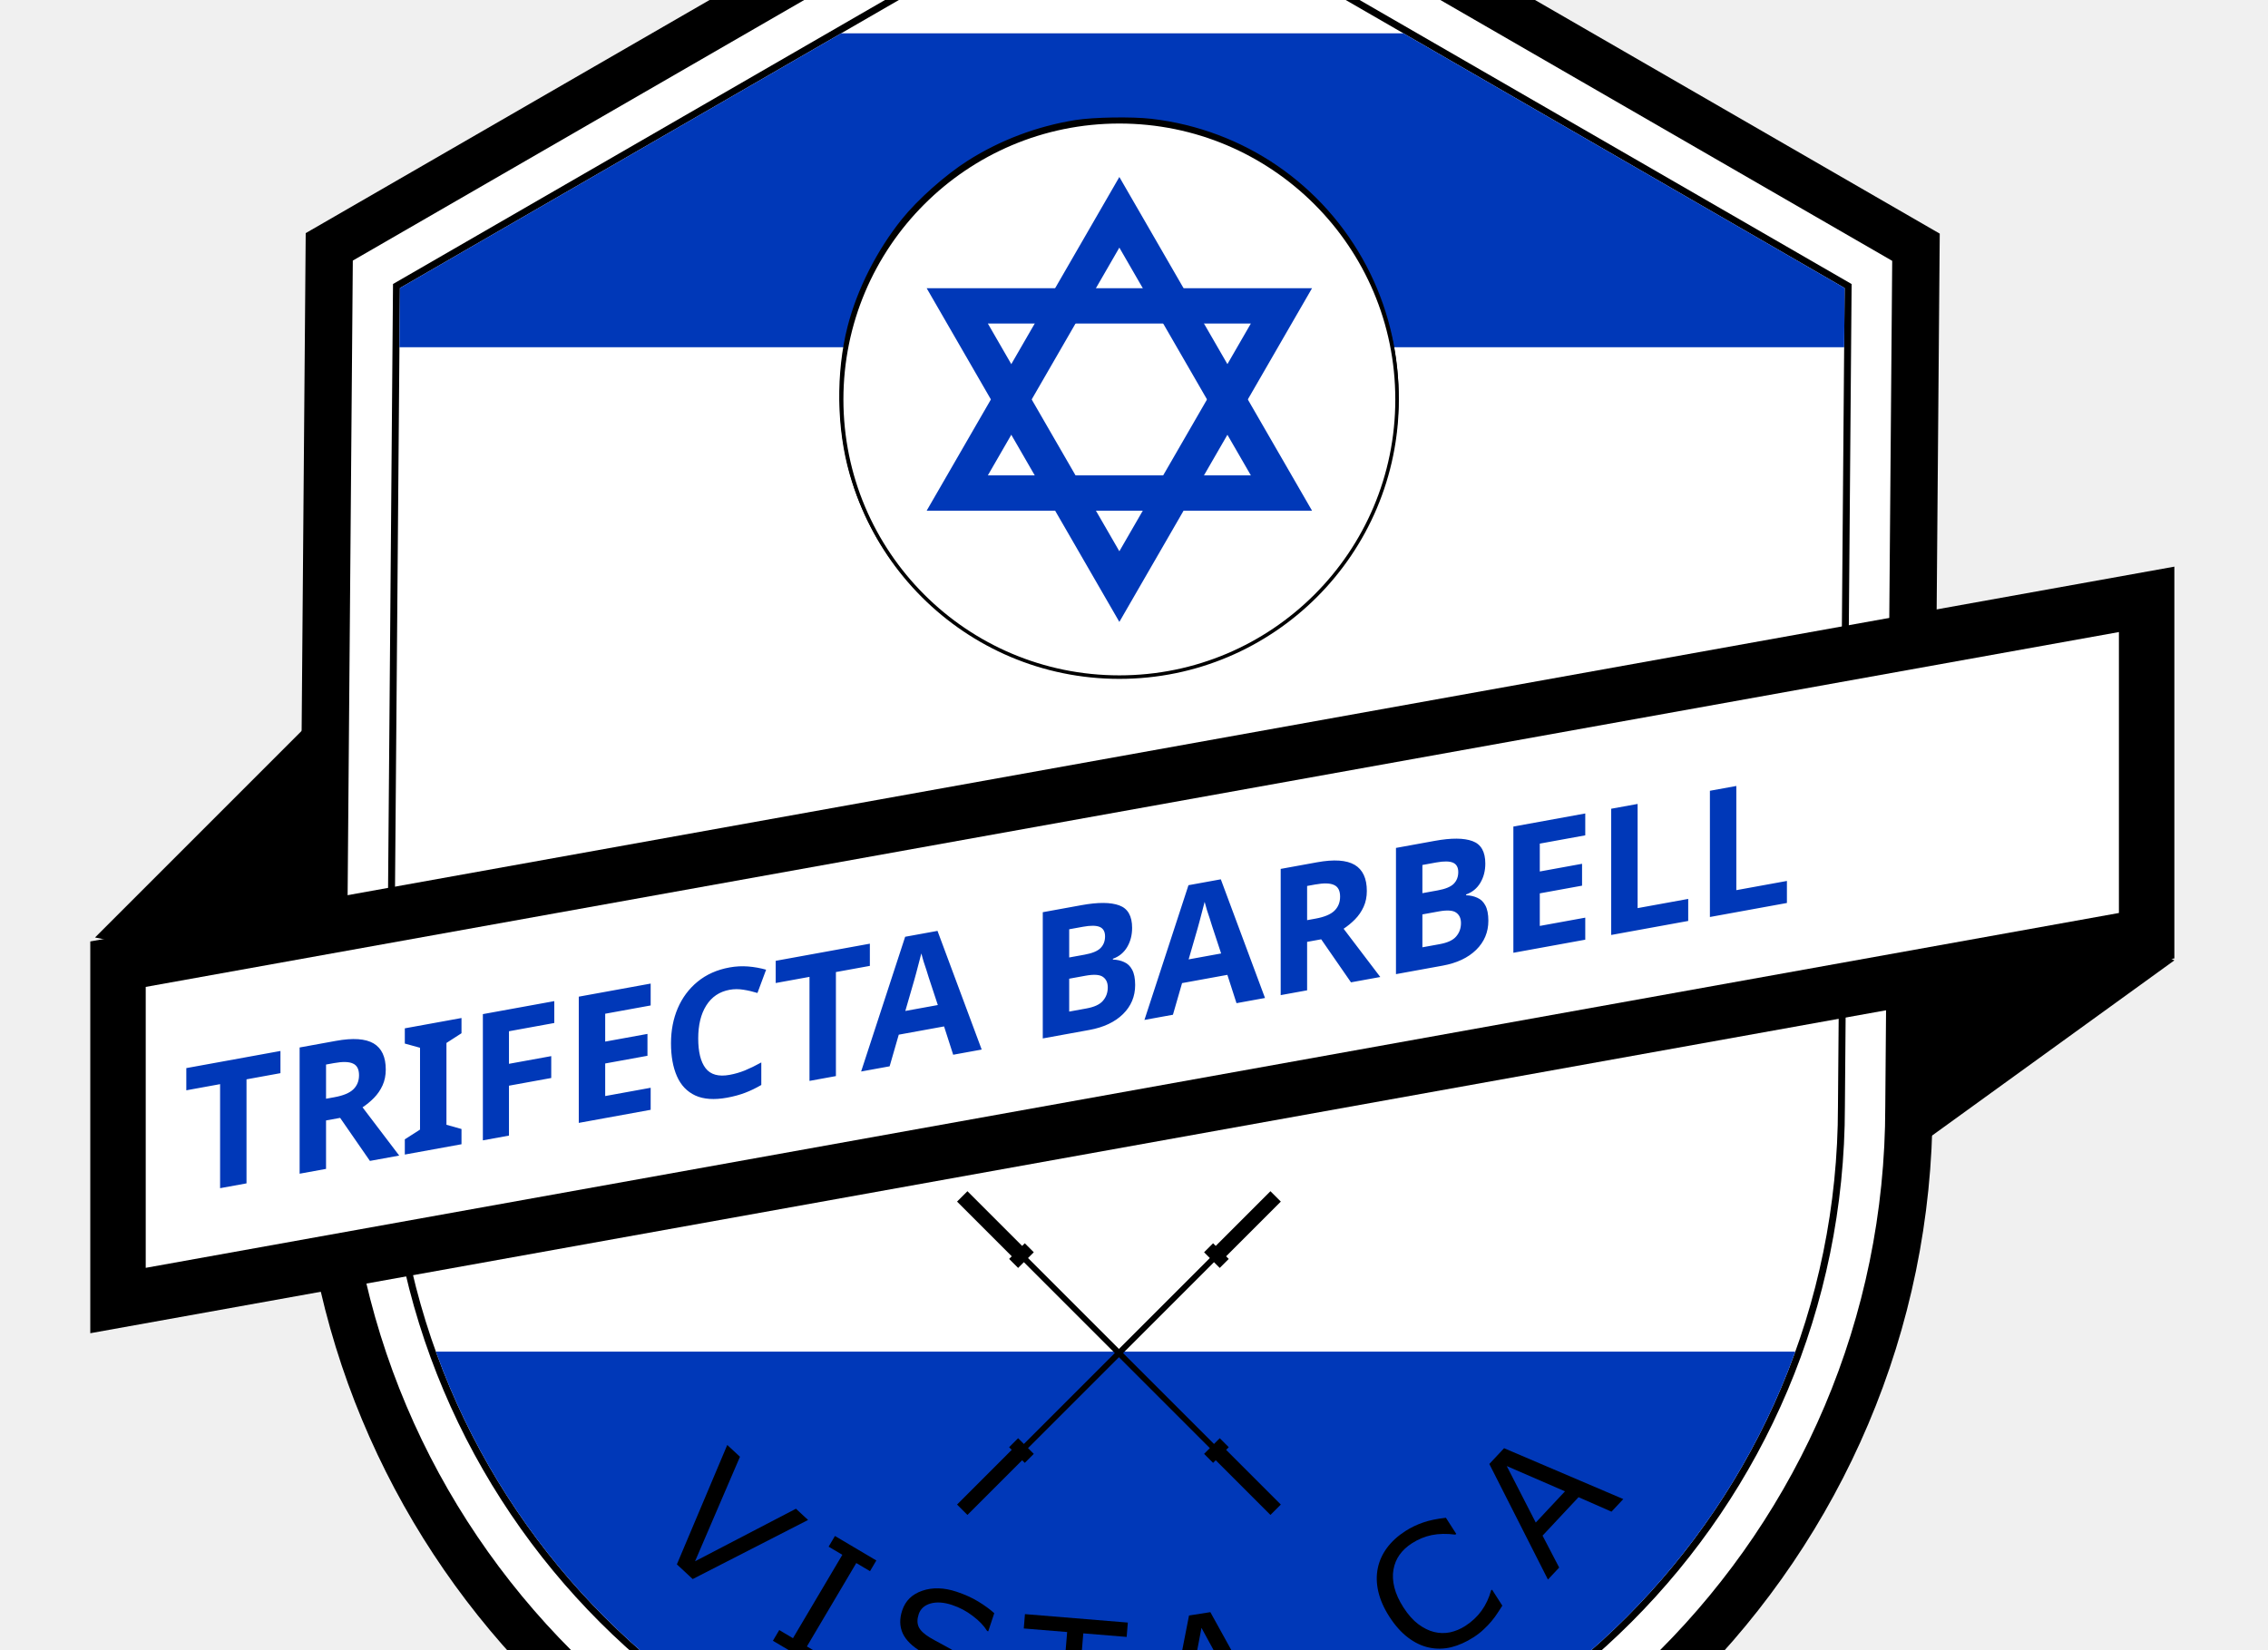
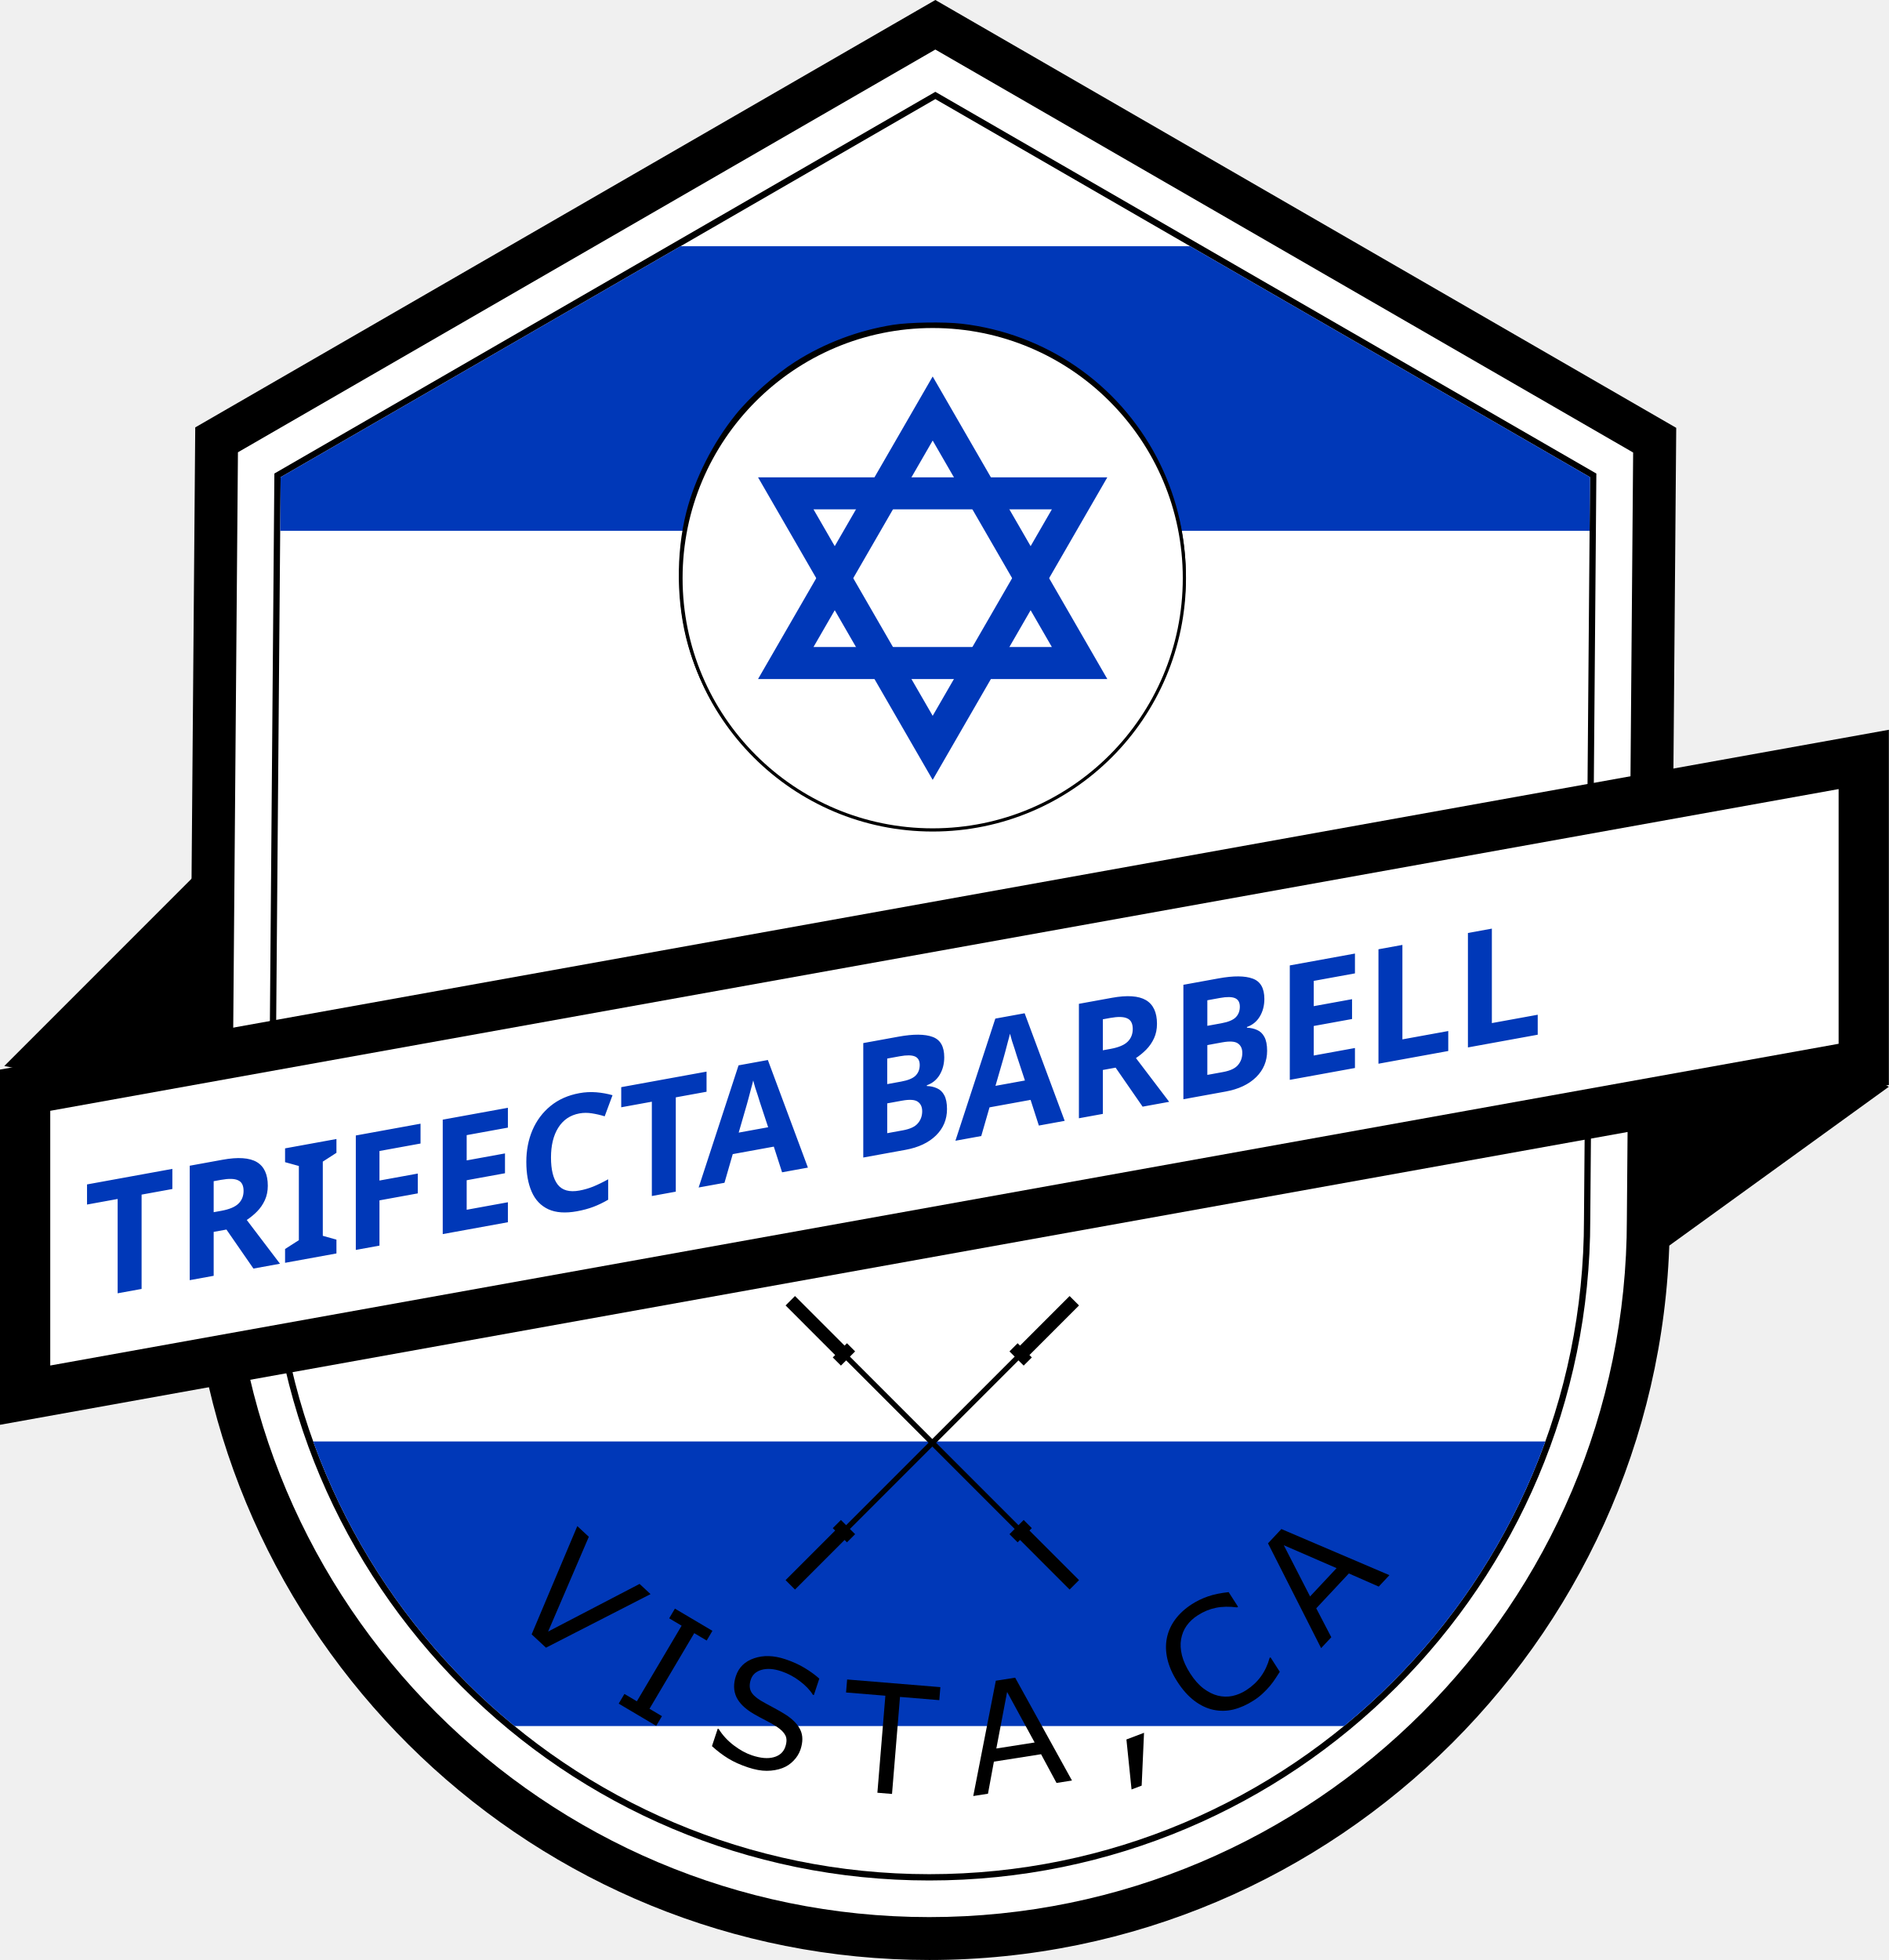
- <svg xmlns="http://www.w3.org/2000/svg" xmlns:xlink="http://www.w3.org/1999/xlink" version="1.1" width="660" height="480" viewBox="0 0 220 160" id="svg8029">
+ <svg xmlns="http://www.w3.org/2000/svg" xmlns:xlink="http://www.w3.org/1999/xlink" version="1.1" width="606.476" height="629.167" viewBox="0 0 202.159 209.722" id="svg8029">
  <defs id="defs8017">
-     <polygon id="triangle" points="0,-29.141                 -25.237, 14.571                  25.237, 14.571" stroke="#0038b8" stroke-width="5.5" fill-opacity="0" />
+     <polygon id="triangle" points="-25.237,14.571 25.237,14.571 0,-29.141 " style="fill-opacity:0;stroke:#0038b8;stroke-width:5.5" />
    <clipPath clipPathUnits="userSpaceOnUse" id="clipPath21602">
      <path id="path21604" d="m 494,0 -204.965,118.337 -1.899,232.287 c 3.9e-4,-13.675 1.369,-27.316 4.087,-40.719 -2.717,13.403 -4.086,27.043 -4.087,40.719 -7.8e-4,113.199 91.766,204.966 204.965,204.965 113.198,-6.3e-4 204.963,-91.767 204.962,-204.965 l 1.899,-232.287 z" style="opacity:1;fill:#000000;fill-opacity:1;stroke:none;stroke-width:20.144;stroke-miterlimit:4;stroke-dasharray:none;stroke-opacity:1" />
    </clipPath>
    <clipPath clipPathUnits="userSpaceOnUse" id="clipPath9429">
      <path id="path9431" d="m -77.649,2.525 -70.071,40.455 -0.649,79.411 c 1.3e-4,-4.675 0.468,-9.338 1.397,-13.92 -0.929,4.582 -1.397,9.245 -1.397,13.92 -2.7e-4,38.699 31.372,70.071 70.071,70.071 38.699,-2.2e-4 70.07,-31.372 70.07,-70.071 l 0.649,-79.411 z" style="display:inline;opacity:1;fill:#000000;fill-opacity:1;stroke:#000000;stroke-width:1.347;stroke-miterlimit:4;stroke-dasharray:none;stroke-opacity:1" />
    </clipPath>
  </defs>
-   <g id="g22597" transform="translate(-233.3452,-210.7178)">
+   <g id="g22597" transform="translate(-242.1031,-187.6035)">
    <path style="display:inline;opacity:1;fill:#000000;fill-rule:evenodd;stroke:none;stroke-width:0.459px;stroke-linecap:butt;stroke-linejoin:miter;stroke-opacity:1" d="m 444.262,303.886 -36.489,26.389 v -44.39 z" id="path8204" />
    <path style="opacity:1;fill:#000000;fill-rule:evenodd;stroke:none;stroke-width:0.459px;stroke-linecap:butt;stroke-linejoin:miter;stroke-opacity:1" d="m 242.565,301.665 c 20.452,-20.452 20.452,-20.452 20.452,-20.452 l 16.131,27.94 z" id="path8202" />
    <path style="color:#000000;font-style:normal;font-variant:normal;font-weight:normal;font-stretch:normal;font-size:medium;line-height:normal;font-family:sans-serif;text-indent:0;text-align:start;text-decoration:none;text-decoration-line:none;text-decoration-style:solid;text-decoration-color:#000000;letter-spacing:normal;word-spacing:normal;text-transform:none;writing-mode:lr-tb;direction:ltr;baseline-shift:baseline;text-anchor:start;white-space:normal;clip-rule:nonzero;display:inline;overflow:visible;visibility:visible;opacity:1;isolation:auto;mix-blend-mode:normal;color-interpolation:sRGB;color-interpolation-filters:linearRGB;solid-color:#000000;solid-opacity:1;fill:#000000;fill-opacity:1;fill-rule:nonzero;stroke:none;stroke-width:9.182;stroke-linecap:butt;stroke-linejoin:miter;stroke-miterlimit:4;stroke-dasharray:none;stroke-dashoffset:0;stroke-opacity:1;color-rendering:auto;image-rendering:auto;shape-rendering:auto;text-rendering:auto;enable-background:accumulate" d="m 342.209,187.604 -2.296,1.325 -2.296,1.325 -74.618,43.081 -0.692,84.725 c -2.7e-4,0.056 -8.1e-4,-0.124 -8.1e-4,0.012 v 0.008 l -0.037,4.545 h 0.267 c 2.383,41.55 36.89,74.7 79.022,74.699 43.668,-2.4e-4 79.252,-35.584 79.252,-79.253 l 0.693,-84.688 -79.296,-45.782 z" id="path8182" />
    <path style="color:#000000;font-style:normal;font-variant:normal;font-weight:normal;font-stretch:normal;font-size:medium;line-height:normal;font-family:sans-serif;text-indent:0;text-align:start;text-decoration:none;text-decoration-line:none;text-decoration-style:solid;text-decoration-color:#000000;letter-spacing:normal;word-spacing:normal;text-transform:none;writing-mode:lr-tb;direction:ltr;baseline-shift:baseline;text-anchor:start;white-space:normal;clip-rule:nonzero;display:inline;overflow:visible;visibility:visible;opacity:1;isolation:auto;mix-blend-mode:normal;color-interpolation:sRGB;color-interpolation-filters:linearRGB;solid-color:#000000;solid-opacity:1;fill:#ffffff;fill-opacity:1;fill-rule:nonzero;stroke:none;stroke-width:9.182;stroke-linecap:butt;stroke-linejoin:miter;stroke-miterlimit:4;stroke-dasharray:none;stroke-dashoffset:0;stroke-opacity:1;color-rendering:auto;image-rendering:auto;shape-rendering:auto;text-rendering:auto;enable-background:accumulate" d="m 342.209,192.905 -2.296,1.325 -72.344,41.768 -0.671,82.037 h 8.1e-4 c -10e-6,0.013 -0.002,0.025 -0.002,0.038 -2.7e-4,41.18 33.481,74.662 74.662,74.662 41.18,-2.4e-4 74.661,-33.482 74.661,-74.662 l 0.672,-82.05 z" id="path8173" />
    <path style="display:inline;opacity:1;fill:#000000;fill-opacity:1;stroke:#000000;stroke-width:1.347;stroke-miterlimit:4;stroke-dasharray:none;stroke-opacity:1" d="m 342.209,198.206 -70.071,40.455 -0.649,79.411 c 1.3e-4,-4.675 0.468,-9.338 1.397,-13.92 -0.929,4.582 -1.397,9.245 -1.397,13.92 -2.7e-4,38.699 31.372,70.071 70.071,70.071 38.699,-2.2e-4 70.07,-31.372 70.07,-70.071 l 0.649,-79.411 z" id="path8151" />
    <path style="opacity:1;fill:#000000;fill-opacity:1;stroke:none;stroke-width:6.887;stroke-miterlimit:4;stroke-dasharray:none;stroke-opacity:1" d="m 300.282,288.364 a 62.523,74.825 42.431 0 1 8.1e-4,-1.6e-4 62.523,74.825 42.431 0 0 -4.661,5.841 62.523,74.825 42.431 0 1 4.66,-5.84 z" id="path8149" />
    <path style="opacity:1;fill:#000000;fill-opacity:1;stroke:none;stroke-width:6.887;stroke-miterlimit:4;stroke-dasharray:none;stroke-opacity:1" d="m 284.938,313.554 a 62.523,74.825 42.431 0 0 -4.036,13.772 62.523,74.825 42.431 0 1 4.036,-13.772 z" id="path8144" />
    <g transform="translate(419.858,195.6807)" clip-path="url(#clipPath9429)" id="g9427">
      <rect width="267.965" height="194.884" id="rect8019" x="-211.955" y="0" style="fill:#ffffff;stroke-width:1.218" />
      <rect width="267.965" height="30.451" y="18.27" id="rect8021" x="-211.955" style="fill:#0038b8;stroke-width:1.218" />
      <rect width="267.965" height="30.451" y="146.163" id="rect8023" x="-211.955" style="fill:#0038b8;stroke-width:1.218" />
    </g>
    <path style="color:#000000;font-style:normal;font-variant:normal;font-weight:normal;font-stretch:normal;font-size:medium;line-height:normal;font-family:sans-serif;text-indent:0;text-align:start;text-decoration:none;text-decoration-line:none;text-decoration-style:solid;text-decoration-color:#000000;letter-spacing:normal;word-spacing:normal;text-transform:none;writing-mode:lr-tb;direction:ltr;baseline-shift:baseline;text-anchor:start;white-space:normal;clip-rule:nonzero;display:inline;overflow:visible;visibility:visible;opacity:1;isolation:auto;mix-blend-mode:normal;color-interpolation:sRGB;color-interpolation-filters:linearRGB;solid-color:#000000;solid-opacity:1;fill:#000000;fill-opacity:1;fill-rule:nonzero;stroke:none;stroke-width:11.019;stroke-linecap:butt;stroke-linejoin:miter;stroke-miterlimit:4;stroke-dasharray:none;stroke-dashoffset:0;stroke-opacity:1;color-rendering:auto;image-rendering:auto;shape-rendering:auto;text-rendering:auto;enable-background:accumulate" d="m 242.103,302.05 v 5.378 32.63 l 202.159,-36.36 v -38.008 z" id="path8197" />
    <rect style="opacity:1;fill:#ffffff;fill-opacity:1;stroke:none;stroke-width:9.182;stroke-miterlimit:4;stroke-dasharray:none;stroke-opacity:1" id="rect8189" width="194.474" height="27.253" x="251.452" y="350.972" transform="matrix(0.9842079,-0.1770163,0,1,0,0)" />
    <text transform="matrix(0.9939753,-0.1809468,0,1.006061,0,0)" x="252.599" y="370.11" xml:space="preserve" style="font-style:normal;font-variant:normal;font-weight:bold;font-stretch:normal;font-size:4.454px;line-height:0%;font-family:Aharoni;-inkscape-font-specification:'Aharoni, Bold';text-align:start;letter-spacing:0px;word-spacing:0px;writing-mode:lr-tb;text-anchor:start;opacity:1;fill:#0038b8;fill-opacity:1;stroke:none;stroke-width:0.371px;stroke-linecap:butt;stroke-linejoin:miter;stroke-opacity:1" id="text8185">
      <tspan style="font-size:17.048px;line-height:1.25;font-family:sans-serif;fill:#0038b8;fill-opacity:1;stroke-width:0.371px" id="tspan8187" x="252.599" y="370.11">TRIFECTA BARBELL</tspan>
    </text>
    <g style="font-style:normal;font-weight:normal;font-size:35.393px;line-height:125%;font-family:sans-serif;letter-spacing:9.21px;word-spacing:0px;display:inline;opacity:1;fill:#000000;fill-opacity:1;stroke:none;stroke-width:0.346;stroke-linecap:butt;stroke-linejoin:miter;stroke-miterlimit:4;stroke-dasharray:none;stroke-opacity:1" id="text13433" transform="matrix(0.4591093,0,0,0.4591093,111.4111,20.44109)">
      <path d="m 436.317,735.629 -24.373,12.485 -3.343,-3.104 10.644,-25.231 2.685,2.493 -9.489,22.082 21.318,-11.099 z" style="letter-spacing:9.21px;fill:#000000;stroke:none;stroke-width:0.346;stroke-miterlimit:4;stroke-dasharray:none;stroke-opacity:1" id="path13443" />
      <path d="m 437.635,766.33 -8.744,-5.176 1.338,-2.26 2.9,1.717 10.432,-17.623 -2.9,-1.717 1.338,-2.26 8.744,5.176 -1.338,2.26 -2.9,-1.717 -10.432,17.623 2.9,1.717 z" style="letter-spacing:9.21px;fill:#000000;stroke:none;stroke-width:0.346;stroke-miterlimit:4;stroke-dasharray:none;stroke-opacity:1" id="path13445" />
      <path d="m 471.274,771.842 q -0.473,1.427 -1.608,2.598 -1.118,1.177 -2.637,1.748 -1.66,0.615 -3.611,0.623 -1.935,0.014 -4.395,-0.802 -2.641,-0.876 -4.594,-2.069 -1.937,-1.188 -3.797,-2.879 l 1.349,-4.068 0.23,0.076 q 1.342,2.156 3.493,3.798 2.15,1.641 4.283,2.348 3.018,1.001 5.067,0.424 2.065,-0.572 2.69,-2.458 0.538,-1.624 -0.01,-2.661 -0.532,-1.032 -2.014,-1.997 -1.122,-0.736 -2.494,-1.428 -1.356,-0.686 -2.855,-1.547 -3.02,-1.766 -4.045,-3.945 -1.004,-2.19 -0.117,-4.864 1.017,-3.067 4.256,-4.16 3.244,-1.109 7.23,0.212 2.575,0.854 4.561,2.058 1.986,1.205 3.403,2.476 l -1.273,3.838 -0.23,-0.076 q -1.003,-1.643 -3.027,-3.17 -2.003,-1.538 -4.381,-2.326 -2.608,-0.865 -4.558,-0.31 -1.934,0.561 -2.499,2.267 -0.506,1.526 -0.007,2.656 0.499,1.13 2.332,2.248 0.974,0.578 2.801,1.548 1.827,0.97 3.058,1.76 2.484,1.625 3.378,3.541 0.894,1.917 0.024,4.541 z" style="letter-spacing:9.21px;fill:#000000;stroke:none;stroke-width:0.346;stroke-miterlimit:4;stroke-dasharray:none;stroke-opacity:1" id="path13447" />
      <path d="m 503.631,760.341 -9.163,-0.753 -1.859,22.615 -3.41,-0.28 1.859,-22.615 -9.163,-0.753 0.249,-3.031 21.736,1.786 z" style="letter-spacing:9.21px;fill:#000000;stroke:none;stroke-width:0.346;stroke-miterlimit:4;stroke-dasharray:none;stroke-opacity:1" id="path13449" />
      <path d="m 534.561,779.075 -3.602,0.566 -3.605,-6.694 -10.995,1.727 -1.38,7.476 -3.432,0.539 5.261,-26.874 4.507,-0.708 z m -8.705,-8.867 -6.416,-11.78 -2.513,13.182 z" style="letter-spacing:9.21px;fill:#000000;stroke:none;stroke-width:0.346;stroke-miterlimit:4;stroke-dasharray:none;stroke-opacity:1" id="path13451" />
      <path d="m 551.357,767.952 -0.55,12.312 -2.36,0.893 -1.195,-11.651 z" style="letter-spacing:9.21px;fill:#000000;stroke:none;stroke-width:0.346;stroke-miterlimit:4;stroke-dasharray:none;stroke-opacity:1" id="path13453" />
      <path d="m 583.006,753.736 q -0.576,0.863 -1.034,1.588 -0.444,0.716 -1.276,1.723 -0.71,0.846 -1.635,1.707 -0.902,0.867 -2.152,1.669 -2.356,1.513 -4.71,2.1 -2.349,0.564 -4.68,0.068 -2.283,-0.485 -4.432,-2.104 -2.158,-1.634 -3.969,-4.455 -1.718,-2.676 -2.316,-5.27 -0.598,-2.594 -0.106,-4.963 0.476,-2.298 1.948,-4.29 1.487,-2.002 3.872,-3.533 1.745,-1.12 3.746,-1.81 2.016,-0.699 4.821,-1 l 2.194,3.417 -0.218,0.14 q -2.75,-0.349 -4.949,0.097 -2.198,0.446 -4.205,1.735 -1.643,1.055 -2.621,2.443 -0.973,1.364 -1.286,3.147 -0.303,1.735 0.203,3.771 0.512,2.013 1.912,4.194 1.466,2.283 3.132,3.534 1.68,1.242 3.318,1.649 1.709,0.423 3.397,0.078 1.694,-0.369 3.206,-1.34 2.08,-1.335 3.44,-3.215 1.36,-1.88 2.03,-4.323 l 0.204,-0.131 2.166,3.374 z" style="letter-spacing:9.21px;fill:#000000;stroke:none;stroke-width:0.346;stroke-miterlimit:4;stroke-dasharray:none;stroke-opacity:1" id="path13455" />
      <path d="m 608.561,731.213 -2.492,2.662 -6.96,-3.06 -7.606,8.124 3.511,6.744 -2.374,2.536 -12.383,-24.424 3.118,-3.331 z m -12.317,-1.636 -12.305,-5.341 6.128,11.939 z" style="letter-spacing:9.21px;fill:#000000;stroke:none;stroke-width:0.346;stroke-miterlimit:4;stroke-dasharray:none;stroke-opacity:1" id="path13457" />
    </g>
    <g id="g13501" style="display:inline;opacity:1;fill:#000000" transform="matrix(0.04383818,0,0,0.04383818,324.4363,326.7123)">
      <path style="fill:#000000;fill-opacity:1;fill-rule:nonzero;stroke:none" d="M 733.22,-9.841 612.175,111.204 l -5.84,-5.845 -19.917,19.922 12.734,12.734 -411.499,411.499 -12.734,-12.734 -19.922,19.917 5.845,5.84 -121.045,121.045 22.983,22.983 121.045,-121.045 5.84,5.845 19.917,-19.922 -12.734,-12.734 411.499,-411.499 12.734,12.734 19.922,-19.917 -5.845,-5.84 121.045,-121.045 z m 0,0" id="path8425" />
      <path style="fill:#000000;fill-opacity:1;fill-rule:nonzero;stroke:none" d="m 756.203,683.582 -121.045,-121.045 5.845,-5.84 -19.922,-19.917 -12.734,12.734 -411.499,-411.499 12.734,-12.734 -19.917,-19.922 -5.84,5.845 L 62.78,-9.841 39.797,13.142 160.842,134.187 l -5.845,5.84 19.922,19.917 12.734,-12.734 411.499,411.499 -12.734,12.734 19.917,19.922 5.84,-5.845 121.045,121.045 z m 0,0" id="path8427" />
    </g>
    <path style="display:inline;fill:#ffffff;stroke:#000000;stroke-width:0.486;stroke-miterlimit:4;stroke-dasharray:none;stroke-opacity:1" d="m 339.589,276.019 c -3.157,-0.261 -6.496,-1.162 -9.283,-2.505 -7.065,-3.404 -12.17,-9.423 -14.312,-16.875 -1.258,-4.376 -1.332,-9.759 -0.195,-14.195 0.915,-3.57 2.809,-7.313 5.221,-10.314 1.515,-1.886 4.176,-4.248 6.321,-5.613 3.113,-1.98 6.67,-3.323 10.364,-3.914 1.717,-0.274 5.442,-0.335 7.301,-0.119 8.867,1.031 16.557,6.302 20.691,14.183 3.959,7.546 4.102,16.63 0.384,24.294 -4.085,8.421 -12.326,14.159 -21.559,15.012 -1.171,0.108 -3.869,0.133 -4.933,0.044 z m 3.341,-4.027 c 0.484,-8e-4 0.908,-0.262 1.833,-1.13 l 0.436,-0.409 -0.073,-0.7 c -0.04,-0.385 -0.145,-0.992 -0.234,-1.35 -0.223,-0.895 -0.123,-1.582 0.515,-3.562 0.997,-3.091 1.075,-3.847 0.54,-5.21 -0.375,-0.953 -0.336,-2.277 0.107,-3.713 0.179,-0.579 0.385,-1.34 0.457,-1.69 0.072,-0.351 0.185,-0.637 0.249,-0.637 0.065,0 0.309,0.173 0.542,0.384 0.456,0.412 1.279,0.863 1.819,0.997 0.183,0.045 1.219,0.194 2.302,0.33 2.999,0.377 3.854,0.172 5.35,-1.277 1.331,-1.29 1.988,-2.912 1.973,-4.867 -0.014,-1.79 -0.735,-3.501 -1.947,-4.618 -0.979,-0.902 -1.968,-1.187 -4.739,-1.363 -1.634,-0.104 -2.033,-0.098 -2.528,0.038 -0.48,0.132 -0.599,0.135 -0.644,0.017 -0.094,-0.245 0.232,-0.853 0.929,-1.732 0.803,-1.012 0.936,-1.26 1.377,-2.564 0.3,-0.887 0.335,-1.116 0.284,-1.852 -0.07,-1.021 -0.47,-2.07 -1.021,-2.68 -0.638,-0.706 -0.474,-1.247 0.569,-1.873 0.924,-0.555 1.201,-1.134 1.201,-2.514 0,-1.144 -0.154,-1.487 -0.819,-1.827 -0.198,-0.101 -0.444,-0.258 -0.546,-0.348 -0.343,-0.302 -1.272,-0.655 -1.77,-0.671 -0.519,-0.017 -0.625,0.068 -0.733,0.593 -0.036,0.175 -0.287,0.44 -0.682,0.721 -0.839,0.595 -0.936,0.696 -0.939,0.978 -0.002,0.133 -0.143,0.65 -0.315,1.15 -0.285,0.832 -0.299,0.944 -0.165,1.33 0.214,0.615 0.185,1.062 -0.088,1.355 -0.384,0.412 -1.222,0.895 -1.553,0.895 -0.169,0 -0.595,0.107 -0.948,0.237 -0.827,0.306 -2.121,1.597 -2.598,2.592 -0.342,0.714 -1.339,2.091 -2.364,3.267 -0.832,0.955 -1.183,1.552 -2.338,3.99 -0.535,1.128 -1.057,2.175 -1.16,2.328 -0.103,0.152 -0.297,0.492 -0.43,0.755 -0.133,0.263 -0.297,0.46 -0.365,0.437 -0.068,-0.022 -0.206,-0.345 -0.308,-0.717 -0.299,-1.091 -0.772,-1.916 -1.551,-2.698 -1.279,-1.286 -2.117,-1.523 -4.694,-1.325 -2.706,0.208 -3.454,0.463 -4.478,1.529 -1.745,1.816 -2.07,4.839 -0.781,7.258 0.473,0.887 1.655,1.982 2.487,2.304 0.594,0.23 0.81,0.249 2.588,0.231 1.067,-0.011 2.239,-0.073 2.605,-0.137 1.981,-0.349 3.597,-2.175 3.964,-4.478 0.073,-0.457 0.169,-0.831 0.215,-0.831 0.045,0 0.286,0.106 0.534,0.236 0.636,0.332 0.978,0.304 1.348,-0.111 0.303,-0.339 0.33,-0.346 1.309,-0.346 0.618,0 0.999,0.044 0.999,0.115 0,0.063 -0.103,0.317 -0.229,0.564 -0.126,0.247 -0.385,1.105 -0.576,1.908 -0.379,1.596 -0.452,3.227 -0.185,4.189 0.074,0.266 0.143,1.008 0.155,1.648 0.011,0.64 0.081,1.61 0.154,2.155 0.104,0.772 0.104,1.127 5.4e-4,1.607 -0.08,0.371 -0.14,1.698 -0.149,3.332 -0.009,1.494 -0.055,2.822 -0.101,2.952 -0.047,0.13 -0.205,0.29 -0.351,0.357 -0.153,0.07 -0.241,0.184 -0.208,0.271 0.092,0.24 -0.362,1.187 -0.569,1.187 -0.14,0 -0.166,0.066 -0.112,0.281 0.052,0.207 -0.017,0.408 -0.264,0.766 -0.273,0.397 -0.416,0.499 -0.783,0.561 -0.288,0.049 -0.508,0.166 -0.614,0.327 -0.378,0.577 0.164,0.807 1.597,0.678 0.688,-0.062 0.995,-0.156 1.624,-0.499 0.427,-0.233 0.946,-0.46 1.154,-0.505 0.208,-0.045 0.699,-0.226 1.091,-0.402 0.733,-0.329 1.025,-0.392 1.025,-0.223 0,0.171 -0.57,1.122 -0.672,1.122 -0.054,0 -0.181,0.125 -0.281,0.278 -0.344,0.526 0.103,0.736 1.396,0.655 0.396,-0.025 0.927,-0.045 1.18,-0.045 z m -1.426,-3.077 c -0.093,-0.107 -0.254,-0.359 -0.356,-0.56 -0.102,-0.201 -0.26,-0.394 -0.351,-0.429 -0.091,-0.035 -0.269,-0.268 -0.397,-0.518 -0.199,-0.39 -0.223,-0.58 -0.167,-1.344 0.073,-1.013 0.471,-2.882 0.687,-3.226 0.246,-0.392 0.497,-1.39 0.497,-1.979 1.1e-4,-0.309 -0.082,-1.008 -0.182,-1.554 -0.144,-0.783 -0.158,-1.121 -0.066,-1.607 0.322,-1.701 0.632,-1.622 1.498,0.382 0.326,0.754 0.336,0.831 0.363,2.716 0.015,1.067 0.083,2.33 0.149,2.807 0.213,1.524 0.156,2.696 -0.167,3.456 -0.155,0.366 -0.333,0.84 -0.396,1.053 -0.12,0.41 -0.6,0.998 -0.817,0.998 -0.071,0 -0.205,-0.087 -0.298,-0.194 z m -4.631,-21.711 c 0,-1.102 0.21,-1.469 1.293,-2.26 0.854,-0.624 1.406,-1.234 1.955,-2.162 0.171,-0.289 0.326,-0.506 0.345,-0.484 0.019,0.022 0.067,0.252 0.107,0.51 0.07,0.458 0.063,0.473 -0.33,0.637 -0.336,0.14 -0.391,0.209 -0.335,0.418 0.037,0.137 0.068,0.433 0.068,0.657 8.1e-4,0.268 0.094,0.517 0.272,0.729 l 0.271,0.322 -0.266,0.574 c -0.276,0.595 -0.81,1.424 -1.114,1.728 -0.134,0.134 -0.416,0.175 -1.22,0.175 h -1.045 z" id="path13516" />
    <circle r="26.938" cy="249.469" cx="341.925" id="path22523" style="display:inline;fill:#ffffff;fill-opacity:1;stroke:#000000;stroke-width:0.342;stroke-miterlimit:4;stroke-dasharray:none;stroke-opacity:1" />
    <g transform="matrix(0.3173104,0,0,0.3173104,340.6483,199.6279)" id="g8037">
      <use xlink:href="#triangle" transform="matrix(1.963433,0,0,1.963433,4.022371,157.0746)" id="use8025" x="0" y="0" width="100%" height="100%" />
      <use xlink:href="#triangle" transform="matrix(-1.963433,0,0,-1.963433,4.022371,157.0746)" id="use8027" x="0" y="0" width="100%" height="100%" />
    </g>
  </g>
</svg>
